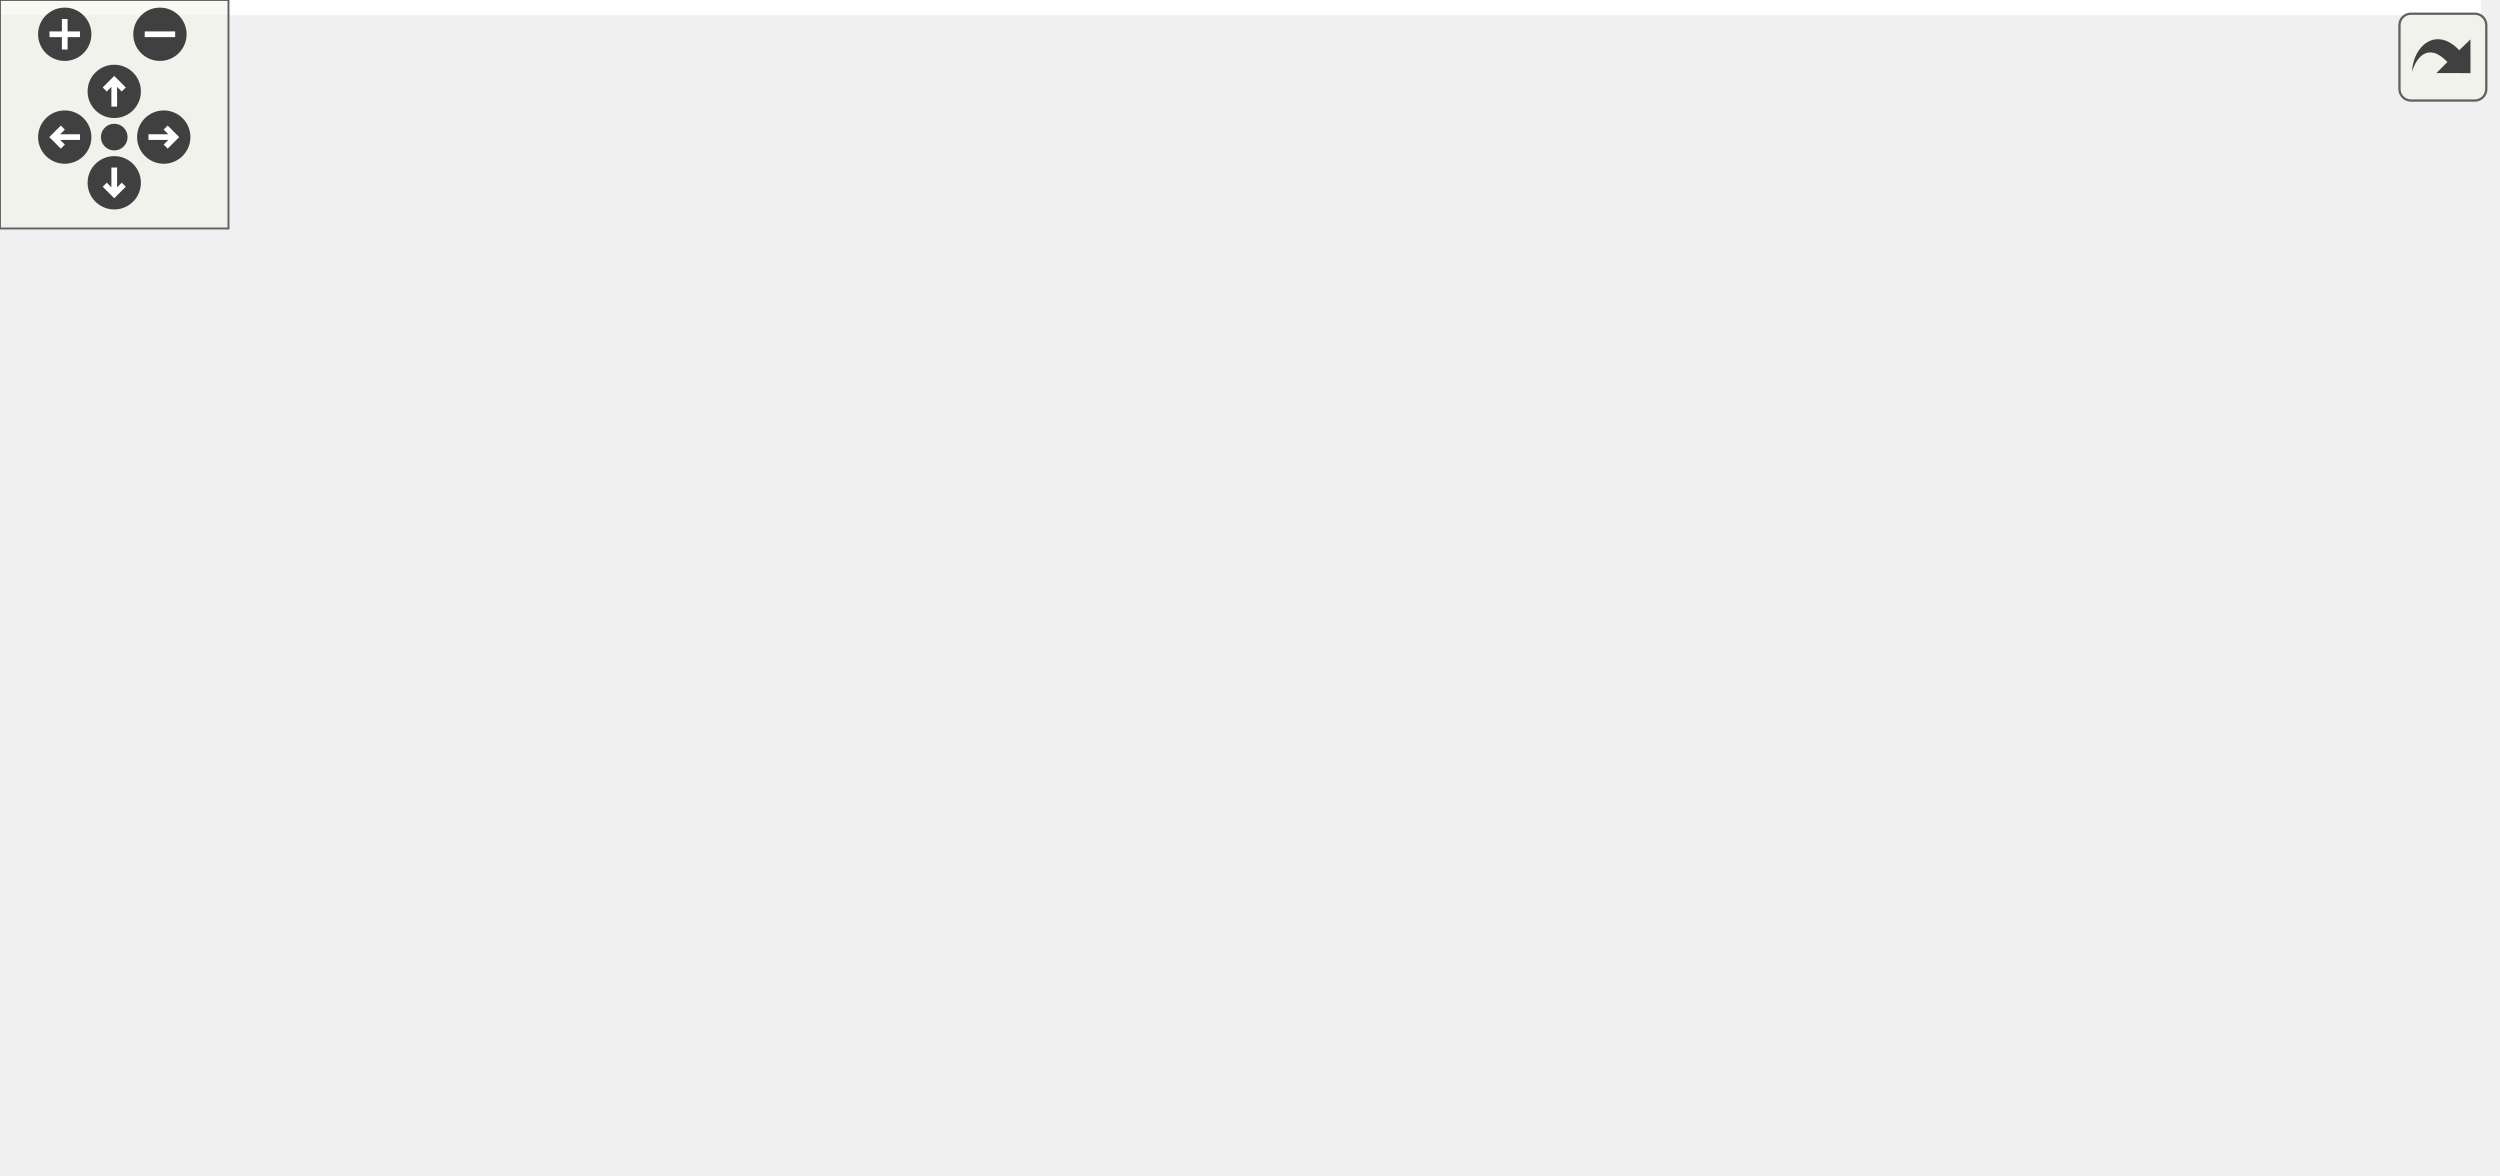
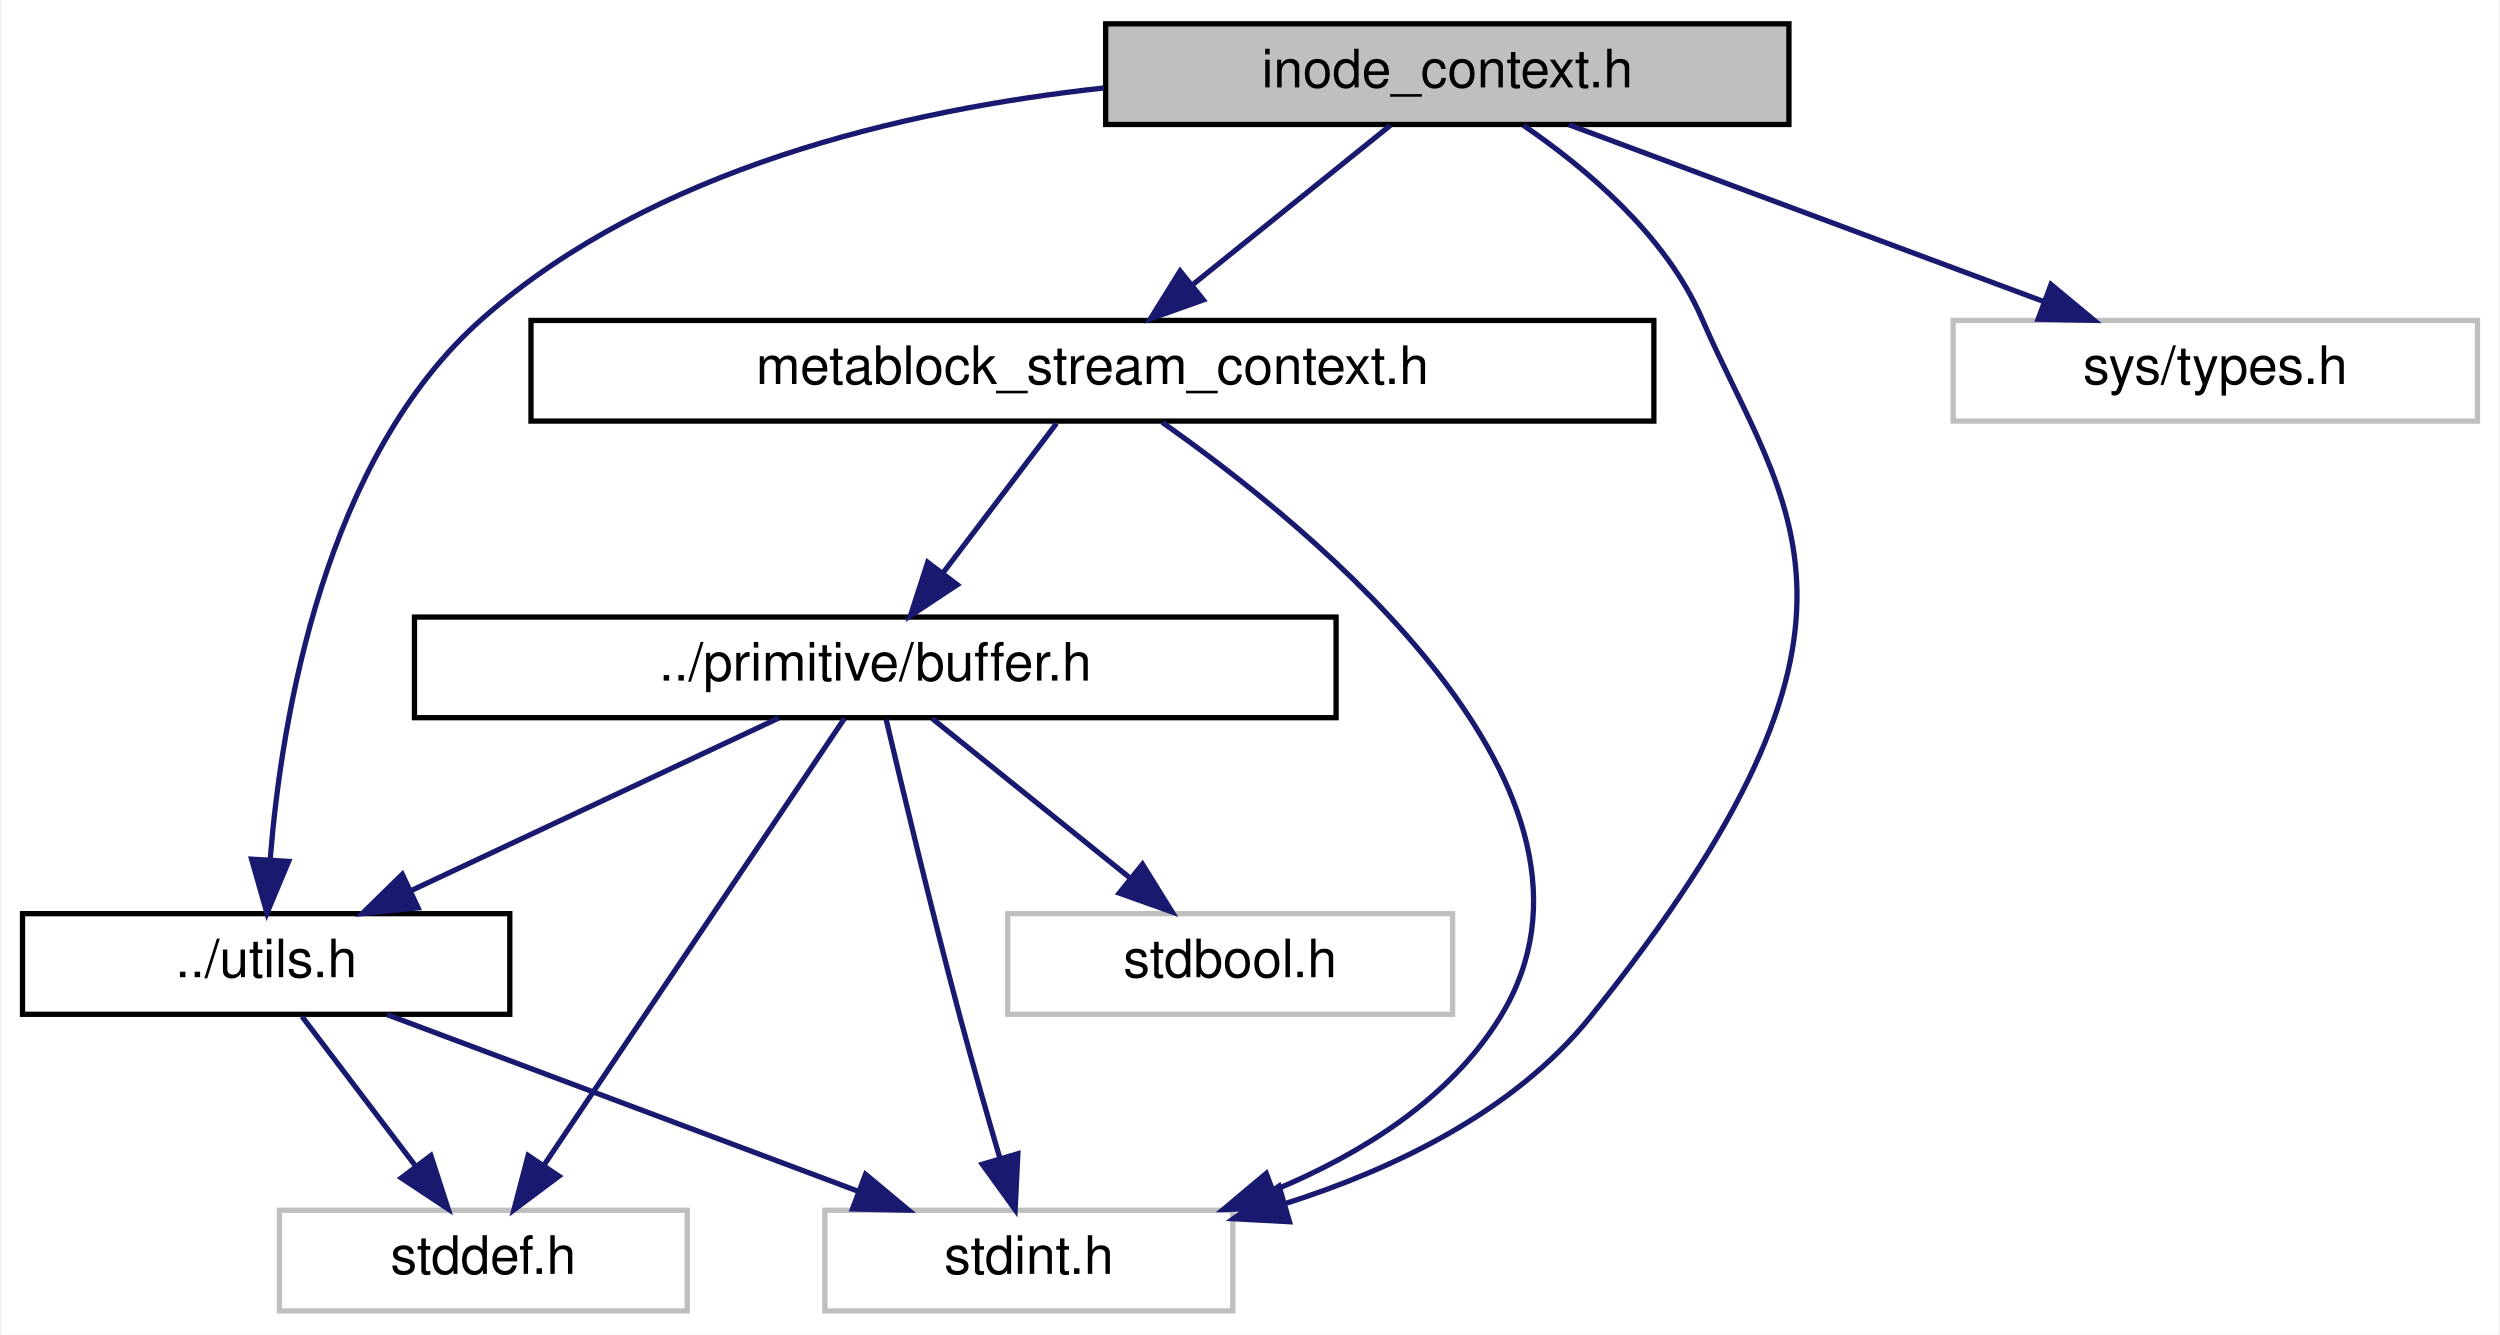
- <svg xmlns="http://www.w3.org/2000/svg" xmlns:xlink="http://www.w3.org/1999/xlink" id="main" version="1.1" xml:space="preserve">
-   <style type="text/css">
- .edge:hover path { stroke: red; }
- .edge:hover polygon { stroke: red; fill: red; }
- </style>
-   <defs>
-     <circle id="rim" cx="0" cy="0" r="7" />
-     <circle id="rim2" cx="0" cy="0" r="3.5" />
-     <g id="zoomPlus">
-       <use xlink:href="#rim" fill="#404040">
-         <set attributeName="fill" to="#808080" begin="zoomplus.mouseover" end="zoomplus.mouseout" />
-       </use>
-       <path d="M-4,0h8M0,-4v8" fill="none" stroke="white" stroke-width="1.5" pointer-events="none" />
-     </g>
-     <g id="zoomMin">
-       <use xlink:href="#rim" fill="#404040">
-         <set attributeName="fill" to="#808080" begin="zoomminus.mouseover" end="zoomminus.mouseout" />
-       </use>
-       <path d="M-4,0h8" fill="none" stroke="white" stroke-width="1.5" pointer-events="none" />
-     </g>
-     <g id="dirArrow">
-       <path fill="none" stroke="white" stroke-width="1.5" d="M0,-3.0v7 M-2.5,-0.5L0,-3.0L2.5,-0.5" />
-     </g>
-     <g id="resetDef">
-       <use xlink:href="#rim2" fill="#404040">
-         <set attributeName="fill" to="#808080" begin="reset.mouseover" end="reset.mouseout" />
-       </use>
-     </g>
-   </defs>
-   <svg id="graph" class="graph">
-     <g id="viewport">
-       <polygon fill="white" stroke="transparent" points="-4,4 -4,-248 651.5,-248 651.5,4 -4,4" />
-       <g id="node1" class="node">
-         <g id="a_node1">
-           <a xlink:title=" ">
-             <polygon fill="#bfbfbf" stroke="black" points="388.5,-224.5 388.5,-243.5 517.5,-243.5 517.5,-224.5 388.5,-224.5" />
-             <text text-anchor="middle" x="453" y="-231.5" font-family="Helvetica,sans-Serif" font-size="10.00">inode_context.h</text>
-           </a>
-         </g>
-       </g>
-       <g id="node2" class="node">
-         <g id="a_node2">
-           <a xlink:href="utils_8h.html" target="_top" xlink:title=" ">
-             <polygon fill="white" stroke="black" points="0,-56.5 0,-75.5 92,-75.5 92,-56.5 0,-56.5" />
-             <text text-anchor="middle" x="46" y="-63.5" font-family="Helvetica,sans-Serif" font-size="10.00">../utils.h</text>
-           </a>
-         </g>
-       </g>
-       <g id="edge1" class="edge">
-         <path fill="none" stroke="midnightblue" d="M404.47,-224.45C367.22,-217.07 314.89,-204.92 271,-188 192.46,-157.73 106.71,-105.84 67.61,-81.02" />
-         <polygon fill="midnightblue" stroke="midnightblue" points="69.44,-78.04 59.13,-75.6 65.67,-83.94 69.44,-78.04" />
-       </g>
-       <g id="node4" class="node">
-         <g id="a_node4">
-           <a xlink:title=" ">
-             <polygon fill="white" stroke="#bfbfbf" points="405.5,-0.5 405.5,-19.5 482.5,-19.5 482.5,-0.5 405.5,-0.5" />
-             <text text-anchor="middle" x="444" y="-7.5" font-family="Helvetica,sans-Serif" font-size="10.00">stdint.h</text>
-           </a>
-         </g>
-       </g>
-       <g id="edge14" class="edge">
-         <path fill="none" stroke="midnightblue" d="M467.37,-224.33C478.88,-216.47 494.19,-203.72 501,-188 504.53,-179.84 502.54,-176.75 501,-168 491.74,-115.35 466.25,-57.11 452.72,-28.63" />
-         <polygon fill="midnightblue" stroke="midnightblue" points="455.83,-27.03 448.32,-19.56 449.53,-30.08 455.83,-27.03" />
-       </g>
-       <g id="node5" class="node">
-         <g id="a_node5">
-           <a xlink:href="metablock__stream__context_8h.html" target="_top" xlink:title=" ">
-             <polygon fill="white" stroke="black" points="280,-168.5 280,-187.5 492,-187.5 492,-168.5 280,-168.5" />
-             <text text-anchor="middle" x="386" y="-175.5" font-family="Helvetica,sans-Serif" font-size="10.00">metablock_stream_context.h</text>
-           </a>
-         </g>
-       </g>
-       <g id="edge4" class="edge">
-         <path fill="none" stroke="midnightblue" d="M442.24,-224.32C432.23,-216.26 417.11,-204.08 405.07,-194.37" />
-         <polygon fill="midnightblue" stroke="midnightblue" points="406.94,-191.38 396.96,-187.83 402.55,-196.83 406.94,-191.38" />
-       </g>
-       <g id="node9" class="node">
-         <g id="a_node9">
-           <a xlink:title=" ">
-             <polygon fill="white" stroke="#bfbfbf" points="548.5,-168.5 548.5,-187.5 647.5,-187.5 647.5,-168.5 548.5,-168.5" />
-             <text text-anchor="middle" x="598" y="-175.5" font-family="Helvetica,sans-Serif" font-size="10.00">sys/types.h</text>
-           </a>
-         </g>
-       </g>
-       <g id="edge15" class="edge">
-         <path fill="none" stroke="midnightblue" d="M475.98,-224.44C500.16,-215.44 538.42,-201.19 565.65,-191.05" />
-         <polygon fill="midnightblue" stroke="midnightblue" points="566.98,-194.29 575.13,-187.52 564.54,-187.73 566.98,-194.29" />
-       </g>
-       <g id="node3" class="node">
-         <g id="a_node3">
-           <a xlink:title=" ">
-             <polygon fill="white" stroke="#bfbfbf" points="81.5,-0.5 81.5,-19.5 158.5,-19.5 158.5,-0.5 81.5,-0.5" />
-             <text text-anchor="middle" x="120" y="-7.5" font-family="Helvetica,sans-Serif" font-size="10.00">stddef.h</text>
-           </a>
-         </g>
-       </g>
-       <g id="edge2" class="edge">
-         <path fill="none" stroke="midnightblue" d="M57.89,-56.32C69.15,-48.11 86.29,-35.6 99.71,-25.81" />
-         <polygon fill="midnightblue" stroke="midnightblue" points="101.88,-28.56 107.89,-19.83 97.75,-22.9 101.88,-28.56" />
-       </g>
-       <g id="edge3" class="edge">
-         <path fill="none" stroke="midnightblue" d="M92.04,-58.75C167.83,-48.47 318.14,-28.08 395.5,-17.58" />
-         <polygon fill="midnightblue" stroke="midnightblue" points="396.03,-21.04 405.47,-16.23 395.09,-14.1 396.03,-21.04" />
-       </g>
-       <g id="edge13" class="edge">
-         <path fill="none" stroke="midnightblue" d="M393.19,-168.25C406.39,-151.57 434.04,-113.52 444,-76 448.03,-60.82 447.68,-42.92 446.52,-29.76" />
-         <polygon fill="midnightblue" stroke="midnightblue" points="449.97,-29.14 445.38,-19.59 443.01,-29.92 449.97,-29.14" />
-       </g>
-       <g id="node6" class="node">
-         <g id="a_node6">
-           <a xlink:href="buffer_8h.html" target="_top" xlink:title=" ">
-             <polygon fill="white" stroke="black" points="229,-112.5 229,-131.5 403,-131.5 403,-112.5 229,-112.5" />
-             <text text-anchor="middle" x="316" y="-119.5" font-family="Helvetica,sans-Serif" font-size="10.00">../primitive/buffer.h</text>
-           </a>
-         </g>
-       </g>
-       <g id="edge5" class="edge">
-         <path fill="none" stroke="midnightblue" d="M374.75,-168.32C364.2,-160.18 348.2,-147.84 335.56,-138.09" />
-         <polygon fill="midnightblue" stroke="midnightblue" points="337.51,-135.17 327.45,-131.83 333.23,-140.71 337.51,-135.17" />
-       </g>
-       <g id="edge6" class="edge">
-         <path fill="none" stroke="midnightblue" d="M273.22,-112.44C225.82,-102.96 149.37,-87.67 98.42,-77.48" />
-         <polygon fill="midnightblue" stroke="midnightblue" points="99.07,-74.05 88.58,-75.52 97.7,-80.91 99.07,-74.05" />
-       </g>
-       <g id="edge11" class="edge">
-         <path fill="none" stroke="midnightblue" d="M228.91,-116.63C197.03,-110.85 162.95,-99.12 139,-76 126.58,-64.02 122.16,-44.41 120.64,-29.86" />
-         <polygon fill="midnightblue" stroke="midnightblue" points="124.11,-29.26 119.96,-19.52 117.13,-29.73 124.11,-29.26" />
-       </g>
-       <g id="edge12" class="edge">
-         <path fill="none" stroke="midnightblue" d="M359.79,-112.43C382.14,-105.94 408.1,-94.81 425,-76 436.41,-63.3 440.99,-44.1 442.81,-29.86" />
-         <polygon fill="midnightblue" stroke="midnightblue" points="446.32,-30 443.77,-19.71 439.35,-29.34 446.32,-30" />
-       </g>
-       <g id="node7" class="node">
-         <g id="a_node7">
-           <a xlink:href="superblock_8h.html" target="_top" xlink:title=" ">
-             <polygon fill="white" stroke="black" points="147.5,-56.5 147.5,-75.5 314.5,-75.5 314.5,-56.5 147.5,-56.5" />
-             <text text-anchor="middle" x="231" y="-63.5" font-family="Helvetica,sans-Serif" font-size="10.00">../data/superblock.h</text>
-           </a>
-         </g>
-       </g>
-       <g id="edge7" class="edge">
-         <path fill="none" stroke="midnightblue" d="M302.34,-112.32C289.08,-103.9 268.73,-90.97 253.15,-81.07" />
-         <polygon fill="midnightblue" stroke="midnightblue" points="254.94,-78.06 244.62,-75.65 251.19,-83.97 254.94,-78.06" />
-       </g>
-       <g id="node8" class="node">
-         <g id="a_node8">
-           <a xlink:title=" ">
-             <polygon fill="white" stroke="#bfbfbf" points="332,-56.5 332,-75.5 416,-75.5 416,-56.5 332,-56.5" />
-             <text text-anchor="middle" x="374" y="-63.5" font-family="Helvetica,sans-Serif" font-size="10.00">stdbool.h</text>
-           </a>
-         </g>
-       </g>
-       <g id="edge10" class="edge">
-         <path fill="none" stroke="midnightblue" d="M325.32,-112.32C333.89,-104.34 346.81,-92.31 357.19,-82.65" />
-         <polygon fill="midnightblue" stroke="midnightblue" points="359.58,-85.21 364.51,-75.83 354.81,-80.09 359.58,-85.21" />
-       </g>
-       <g id="edge8" class="edge">
-         <path fill="none" stroke="midnightblue" d="M213.17,-56.32C195.28,-47.62 167.52,-34.12 146.95,-24.11" />
-         <polygon fill="midnightblue" stroke="midnightblue" points="148.31,-20.88 137.79,-19.65 145.25,-27.18 148.31,-20.88" />
-       </g>
-       <g id="edge9" class="edge">
-         <path fill="none" stroke="midnightblue" d="M264.75,-56.44C301.52,-47.12 360.45,-32.18 400.62,-22" />
-         <polygon fill="midnightblue" stroke="midnightblue" points="401.57,-25.37 410.41,-19.52 399.85,-18.58 401.57,-25.37" />
+ <svg xmlns="http://www.w3.org/2000/svg" xmlns:xlink="http://www.w3.org/1999/xlink" width="472pt" height="252pt" viewBox="0.00 0.00 471.50 252.00">
+   <g id="graph0" class="graph" transform="scale(1 1) rotate(0) translate(4 248)">
+     <polygon fill="white" stroke="transparent" points="-4,4 -4,-248 467.5,-248 467.5,4 -4,4" />
+     <g id="node1" class="node">
+       <g id="a_node1">
+         <a xlink:title=" ">
+           <polygon fill="#bfbfbf" stroke="black" points="204.5,-224.5 204.5,-243.5 333.5,-243.5 333.5,-224.5 204.5,-224.5" />
+           <text text-anchor="middle" x="269" y="-231.5" font-family="Helvetica,sans-Serif" font-size="10.00">inode_context.h</text>
+         </a>
      </g>
    </g>
-   </svg>
-   <g id="navigator" transform="translate(0 0)" fill="#404254">
-     <rect fill="#f2f5e9" fill-opacity="0.5" stroke="#606060" stroke-width=".5" x="0" y="0" width="60" height="60" />
-     <use id="zoomplus" xlink:href="#zoomPlus" x="17" y="9" />
-     <use id="zoomminus" xlink:href="#zoomMin" x="42" y="9" />
-     <use id="reset" xlink:href="#resetDef" x="30" y="36" />
-     <g id="arrowUp" xlink:href="#dirArrow" transform="translate(30 24)">
-       <use xlink:href="#rim" fill="#404040">
-         <set attributeName="fill" to="#808080" begin="arrowUp.mouseover" end="arrowUp.mouseout" />
-       </use>
-       <path fill="none" stroke="white" stroke-width="1.5" d="M0,-3.0v7 M-2.5,-0.5L0,-3.0L2.5,-0.5" />
+     <g id="node2" class="node">
+       <g id="a_node2">
+         <a xlink:href="utils_8h.html" target="_top" xlink:title=" ">
+           <polygon fill="white" stroke="black" points="0,-56.5 0,-75.5 92,-75.5 92,-56.5 0,-56.5" />
+           <text text-anchor="middle" x="46" y="-63.5" font-family="Helvetica,sans-Serif" font-size="10.00">../utils.h</text>
+         </a>
+       </g>
    </g>
-     <g id="arrowRight" xlink:href="#dirArrow" transform="rotate(90) translate(36 -43)">
-       <use xlink:href="#rim" fill="#404040">
-         <set attributeName="fill" to="#808080" begin="arrowRight.mouseover" end="arrowRight.mouseout" />
-       </use>
-       <path fill="none" stroke="white" stroke-width="1.5" d="M0,-3.0v7 M-2.5,-0.5L0,-3.0L2.5,-0.5" />
+     <g id="edge1" class="edge">
+       <path fill="none" stroke="midnightblue" d="M204.14,-231.39C165.98,-227.22 119.07,-216.1 87,-188 56.93,-161.66 48.88,-112.42 46.75,-85.59" />
+       <polygon fill="midnightblue" stroke="midnightblue" points="50.24,-85.37 46.15,-75.6 43.25,-85.79 50.24,-85.37" />
    </g>
-     <g id="arrowDown" xlink:href="#dirArrow" transform="rotate(180) translate(-30 -48)">
-       <use xlink:href="#rim" fill="#404040">
-         <set attributeName="fill" to="#808080" begin="arrowDown.mouseover" end="arrowDown.mouseout" />
-       </use>
-       <path fill="none" stroke="white" stroke-width="1.5" d="M0,-3.0v7 M-2.5,-0.5L0,-3.0L2.5,-0.5" />
+     <g id="node4" class="node">
+       <g id="a_node4">
+         <a xlink:title=" ">
+           <polygon fill="white" stroke="#bfbfbf" points="151.5,-0.5 151.5,-19.5 228.5,-19.5 228.5,-0.5 151.5,-0.5" />
+           <text text-anchor="middle" x="190" y="-7.5" font-family="Helvetica,sans-Serif" font-size="10.00">stdint.h</text>
+         </a>
+       </g>
    </g>
-     <g id="arrowLeft" xlink:href="#dirArrow" transform="rotate(270) translate(-36 17)">
-       <use xlink:href="#rim" fill="#404040">
-         <set attributeName="fill" to="#808080" begin="arrowLeft.mouseover" end="arrowLeft.mouseout" />
-       </use>
-       <path fill="none" stroke="white" stroke-width="1.5" d="M0,-3.0v7 M-2.5,-0.5L0,-3.0L2.5,-0.5" />
+     <g id="edge11" class="edge">
+       <path fill="none" stroke="midnightblue" d="M283.37,-224.33C294.88,-216.47 310.19,-203.72 317,-188 332.78,-151.58 356.26,-130.92 296,-56 281.67,-38.18 258.98,-27.3 238.27,-20.72" />
+       <polygon fill="midnightblue" stroke="midnightblue" points="239.2,-17.34 228.61,-17.9 237.23,-24.06 239.2,-17.34" />
+     </g>
+     <g id="node5" class="node">
+       <g id="a_node5">
+         <a xlink:href="metablock__stream__context_8h.html" target="_top" xlink:title=" ">
+           <polygon fill="white" stroke="black" points="96,-168.5 96,-187.5 308,-187.5 308,-168.5 96,-168.5" />
+           <text text-anchor="middle" x="202" y="-175.5" font-family="Helvetica,sans-Serif" font-size="10.00">metablock_stream_context.h</text>
+         </a>
+       </g>
+     </g>
+     <g id="edge4" class="edge">
+       <path fill="none" stroke="midnightblue" d="M258.24,-224.32C248.23,-216.26 233.11,-204.08 221.07,-194.37" />
+       <polygon fill="midnightblue" stroke="midnightblue" points="222.94,-191.38 212.96,-187.83 218.55,-196.83 222.94,-191.38" />
+     </g>
+     <g id="node8" class="node">
+       <g id="a_node8">
+         <a xlink:title=" ">
+           <polygon fill="white" stroke="#bfbfbf" points="364.5,-168.5 364.5,-187.5 463.5,-187.5 463.5,-168.5 364.5,-168.5" />
+           <text text-anchor="middle" x="414" y="-175.5" font-family="Helvetica,sans-Serif" font-size="10.00">sys/types.h</text>
+         </a>
+       </g>
+     </g>
+     <g id="edge12" class="edge">
+       <path fill="none" stroke="midnightblue" d="M291.98,-224.44C316.16,-215.44 354.42,-201.19 381.65,-191.05" />
+       <polygon fill="midnightblue" stroke="midnightblue" points="382.98,-194.29 391.13,-187.52 380.54,-187.73 382.98,-194.29" />
+     </g>
+     <g id="node3" class="node">
+       <g id="a_node3">
+         <a xlink:title=" ">
+           <polygon fill="white" stroke="#bfbfbf" points="48.5,-0.5 48.5,-19.5 125.5,-19.5 125.5,-0.5 48.5,-0.5" />
+           <text text-anchor="middle" x="87" y="-7.5" font-family="Helvetica,sans-Serif" font-size="10.00">stddef.h</text>
+         </a>
+       </g>
+     </g>
+     <g id="edge2" class="edge">
+       <path fill="none" stroke="midnightblue" d="M52.77,-56.08C58.56,-48.46 67.06,-37.26 74.14,-27.94" />
+       <polygon fill="midnightblue" stroke="midnightblue" points="77.1,-29.83 80.36,-19.75 71.52,-25.6 77.1,-29.83" />
+     </g>
+     <g id="edge3" class="edge">
+       <path fill="none" stroke="midnightblue" d="M68.82,-56.44C92.83,-47.44 130.83,-33.19 157.87,-23.05" />
+       <polygon fill="midnightblue" stroke="midnightblue" points="159.16,-26.3 167.29,-19.52 156.7,-19.75 159.16,-26.3" />
+     </g>
+     <g id="edge10" class="edge">
+       <path fill="none" stroke="midnightblue" d="M215.19,-168.25C243.42,-148.41 305.09,-98.42 279,-56 269.45,-40.47 252.69,-30.1 236.27,-23.27" />
+       <polygon fill="midnightblue" stroke="midnightblue" points="237.29,-19.92 226.7,-19.65 234.82,-26.46 237.29,-19.92" />
+     </g>
+     <g id="node6" class="node">
+       <g id="a_node6">
+         <a xlink:href="buffer_8h.html" target="_top" xlink:title=" ">
+           <polygon fill="white" stroke="black" points="74,-112.5 74,-131.5 248,-131.5 248,-112.5 74,-112.5" />
+           <text text-anchor="middle" x="161" y="-119.5" font-family="Helvetica,sans-Serif" font-size="10.00">../primitive/buffer.h</text>
+         </a>
+       </g>
+     </g>
+     <g id="edge5" class="edge">
+       <path fill="none" stroke="midnightblue" d="M195.23,-168.08C189.44,-160.46 180.94,-149.26 173.86,-139.94" />
+       <polygon fill="midnightblue" stroke="midnightblue" points="176.48,-137.6 167.64,-131.75 170.9,-141.83 176.48,-137.6" />
+     </g>
+     <g id="edge6" class="edge">
+       <path fill="none" stroke="midnightblue" d="M142.78,-112.44C124.1,-103.68 94.84,-89.94 73.38,-79.86" />
+       <polygon fill="midnightblue" stroke="midnightblue" points="74.68,-76.6 64.14,-75.52 71.7,-82.93 74.68,-76.6" />
+     </g>
+     <g id="edge8" class="edge">
+       <path fill="none" stroke="midnightblue" d="M155.19,-112.37C142.98,-94.22 114.45,-51.8 98.43,-27.99" />
+       <polygon fill="midnightblue" stroke="midnightblue" points="101.27,-25.94 92.78,-19.59 95.46,-29.84 101.27,-25.94" />
+     </g>
+     <g id="edge9" class="edge">
+       <path fill="none" stroke="midnightblue" d="M163.06,-112.14C166.01,-99.6 171.66,-75.98 177,-56 179.37,-47.15 182.17,-37.38 184.56,-29.21" />
+       <polygon fill="midnightblue" stroke="midnightblue" points="187.92,-30.18 187.41,-19.6 181.21,-28.19 187.92,-30.18" />
+     </g>
+     <g id="node7" class="node">
+       <g id="a_node7">
+         <a xlink:title=" ">
+           <polygon fill="white" stroke="#bfbfbf" points="186,-56.5 186,-75.5 270,-75.5 270,-56.5 186,-56.5" />
+           <text text-anchor="middle" x="228" y="-63.5" font-family="Helvetica,sans-Serif" font-size="10.00">stdbool.h</text>
+         </a>
+       </g>
+     </g>
+     <g id="edge7" class="edge">
+       <path fill="none" stroke="midnightblue" d="M171.76,-112.32C181.77,-104.26 196.89,-92.08 208.93,-82.37" />
+       <polygon fill="midnightblue" stroke="midnightblue" points="211.45,-84.83 217.04,-75.83 207.06,-79.38 211.45,-84.83" />
    </g>
  </g>
-   <svg viewBox="0 0 15 15" width="100%" height="30px" preserveAspectRatio="xMaxYMin meet">
-     <g id="arrow_out" transform="scale(0.3 0.3)">
-       <a xlink:href="inode__context_8h__incl_org.svg" target="_base">
-         <rect id="button" ry="5" rx="5" y="6" x="6" height="38" width="38" fill="#f2f5e9" fill-opacity="0.5" stroke="#606060" stroke-width="1.0" />
-         <path id="arrow" d="M 11.5,31.437 C 11.94,20.098 22.043,11.323 32.159,21.979 L 37.069,17.246 C 37.069,17.246 37.088,32 37.088,32 L 22.16,31.978 C 22.16,31.978 26.998,27.14 26.998,27.14 C 18.529,18.264 13.292,25.23 11.5,31.437 z" style="fill:#404040;" />
-       </a>
-     </g>
-   </svg>
</svg>
